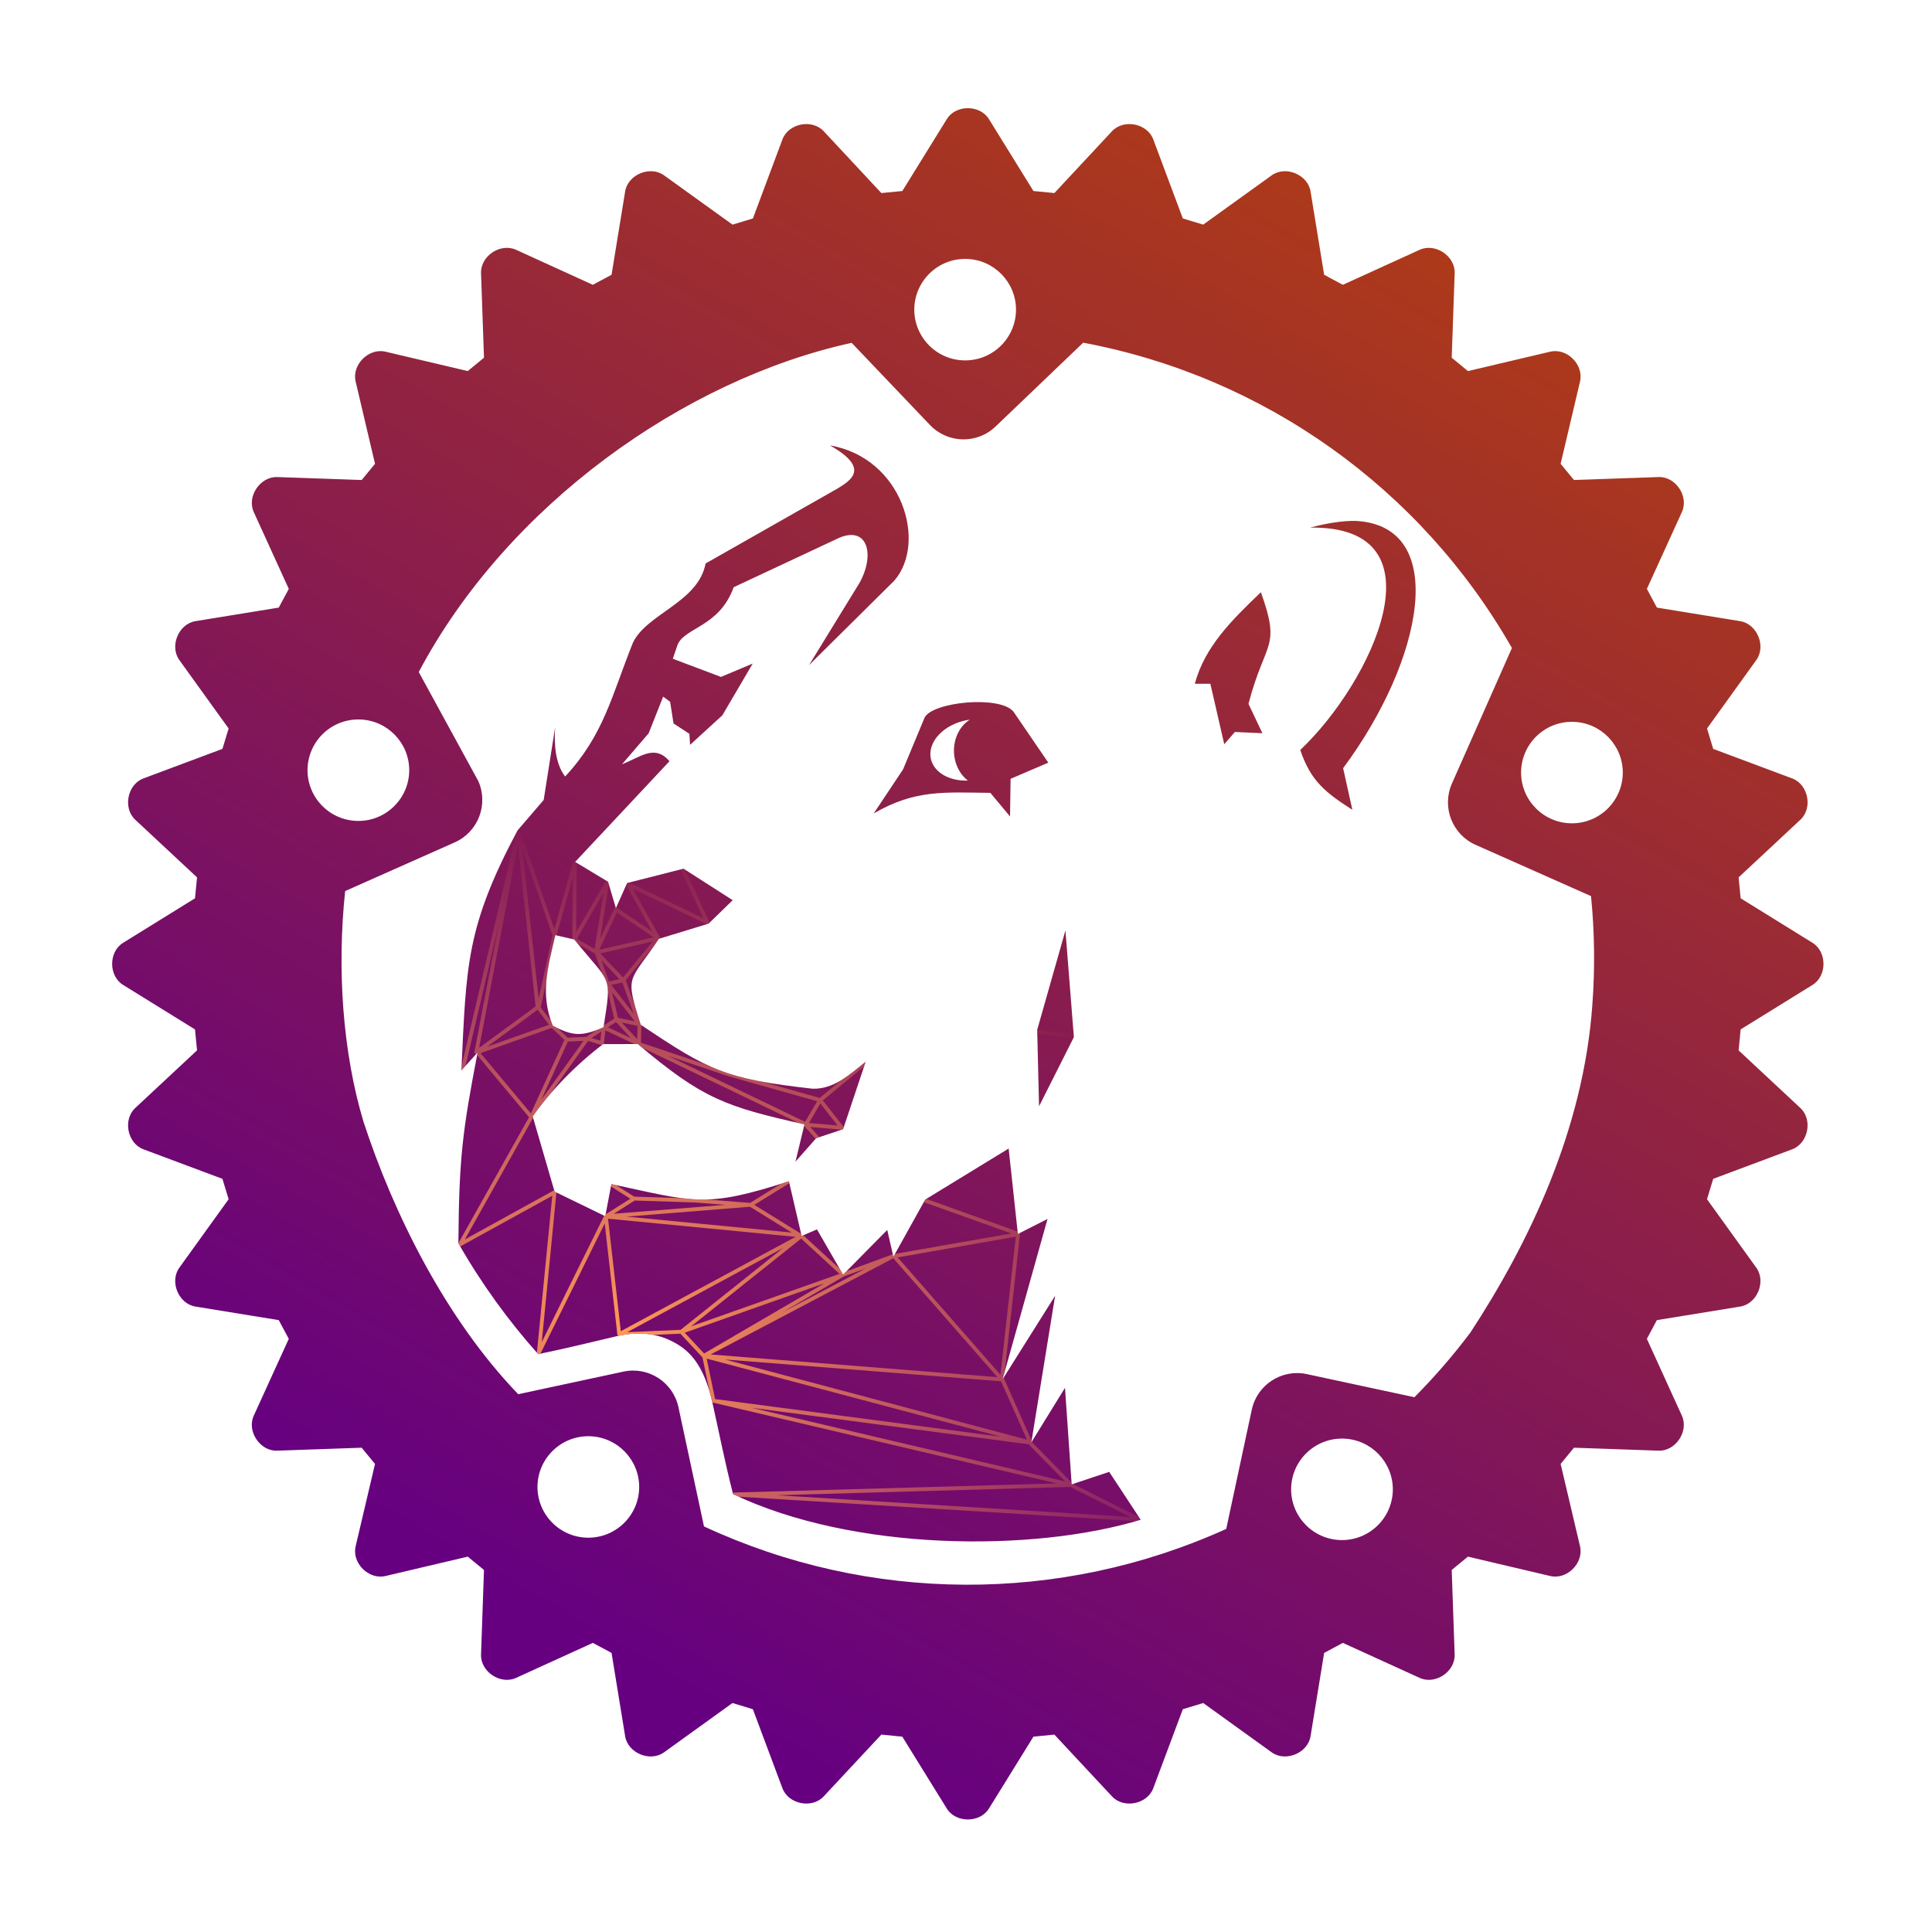
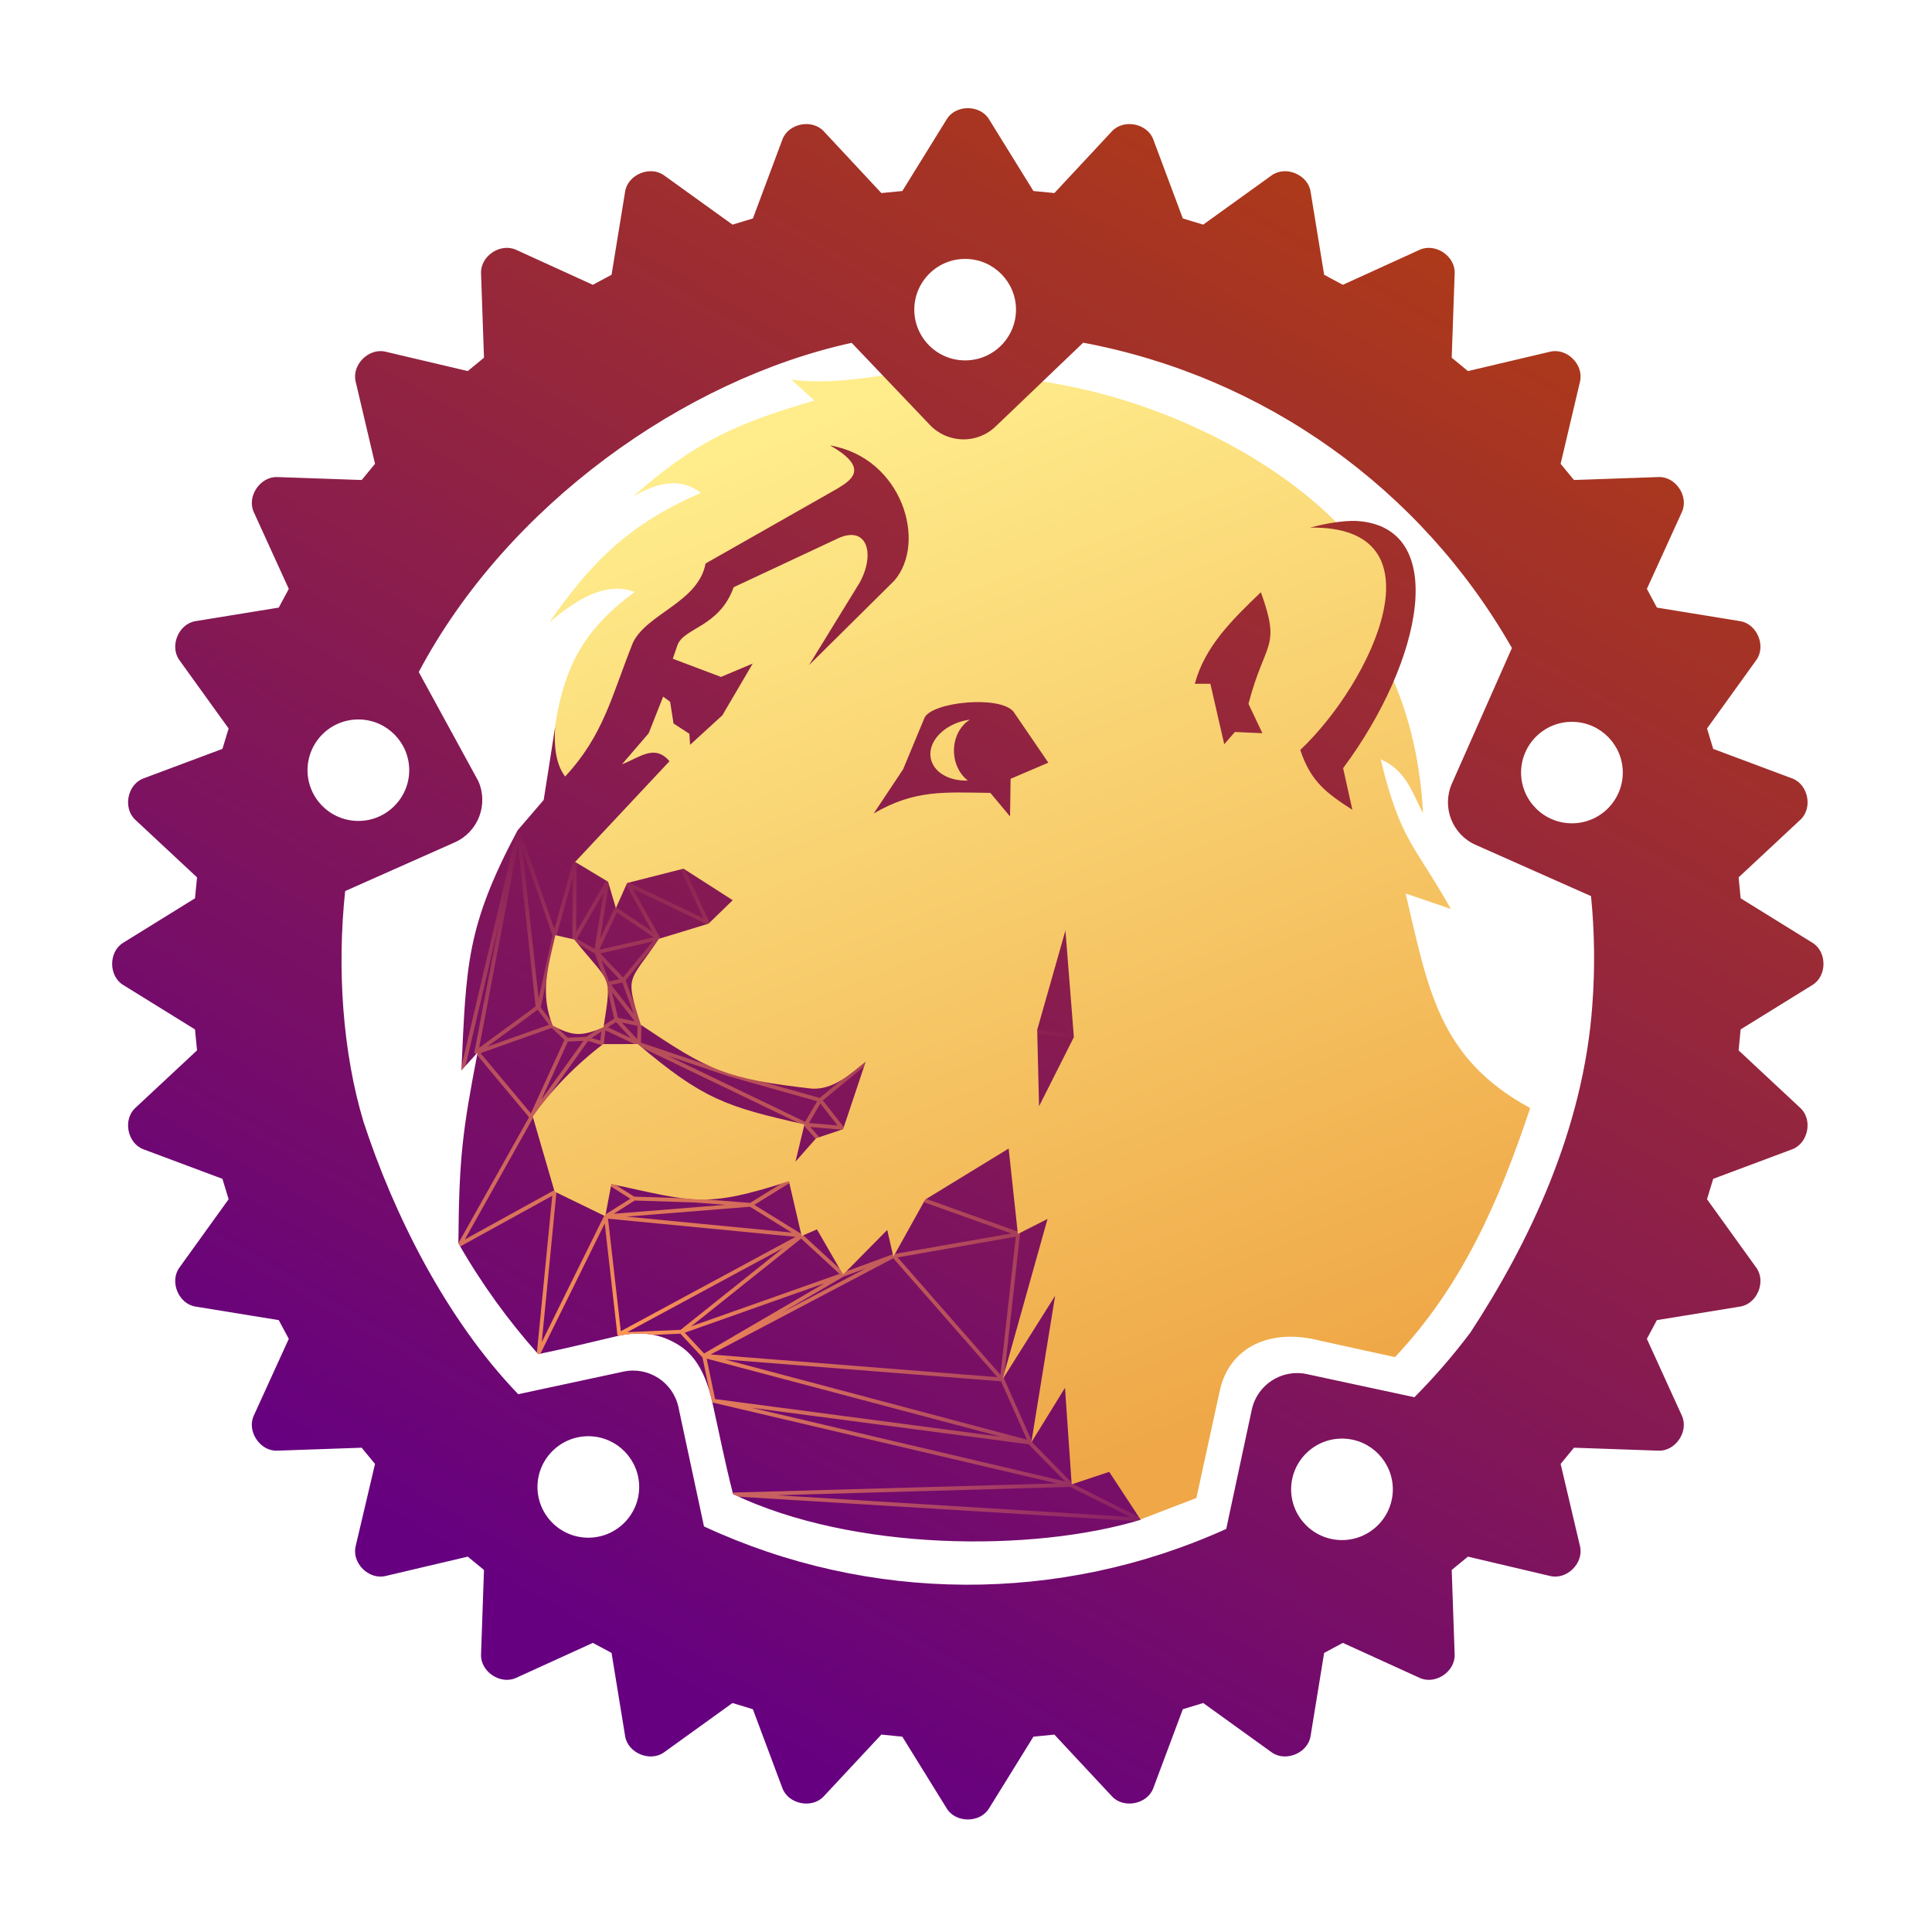
<svg xmlns="http://www.w3.org/2000/svg" xmlns:xlink="http://www.w3.org/1999/xlink" width="500.094" height="500" viewBox="0 0 500.094 500" id="svg4807" version="1.1">
  <defs id="defs4809">
    <radialGradient xlink:href="#linearGradient4740" id="radialGradient4766" gradientUnits="userSpaceOnUse" gradientTransform="matrix(1.980722,-0.04242048,0.03154968,1.473135,-1731.367,-837.7463)" cx="1703.394" cy="1914.391" fx="1703.394" fy="1914.391" r="92.277" />
    <linearGradient id="linearGradient4740">
      <stop style="stop-color:#ffffff;stop-opacity:1;" offset="0" id="stop4742" />
      <stop style="stop-color:#ffffff;stop-opacity:0;" offset="1" id="stop4744" />
    </linearGradient>
    <radialGradient xlink:href="#linearGradient5590" id="radialGradient5596" cx="2676.343" cy="1896.41" fx="2676.343" fy="1896.41" r="88.309" gradientTransform="matrix(1.800483,0.466886,-0.3646212,1.406113,-3967.029,-3019.951)" gradientUnits="userSpaceOnUse" />
    <linearGradient id="linearGradient5590">
      <stop style="stop-color:#ff9955;stop-opacity:1;" offset="0" id="stop5592" />
      <stop style="stop-color:#ff9955;stop-opacity:0;" offset="1" id="stop5594" />
    </linearGradient>
    <linearGradient xlink:href="#linearGradient4411" id="linearGradient5545" gradientUnits="userSpaceOnUse" gradientTransform="translate(-553.986,-998.091)" x1="723.732" y1="1985.197" x2="943.965" y2="1604.774" />
    <linearGradient id="linearGradient4411">
      <stop style="stop-color:#660080;stop-opacity:1;" offset="0" id="stop4413" />
      <stop style="stop-color:#b03c15;stop-opacity:1" offset="1" id="stop4415" />
    </linearGradient>
    <linearGradient xlink:href="#linearGradient4428" id="linearGradient5543" gradientUnits="userSpaceOnUse" gradientTransform="translate(-1044.011,-999.5053)" x1="1353.898" y1="1924.308" x2="1249.589" y2="1659.308" />
    <linearGradient id="linearGradient4428">
      <stop style="stop-color:#efa747;stop-opacity:1" offset="0" id="stop4430" />
      <stop style="stop-color:#ffed8c;stop-opacity:1" offset="1" id="stop4432" />
    </linearGradient>
  </defs>
  <g id="layer1" transform="translate(0,-552.3622)">
+     <path style="fill:url(#linearGradient5543);fill-opacity:1;fill-rule:evenodd;stroke:none;stroke-width:1px;stroke-linecap:butt;stroke-linejoin:miter;stroke-opacity:1" d="m 396.078,839.18 c -23.819,-12.917 -26.438,-31.058 -32.237,-55.54 l 11.694,3.994 c -9.379,-16.795 -12.892,-17.149 -18.159,-38.743 6.404,2.829 7.963,8.053 10.968,14.022 -0.595,-12.098 -3.141,-24.127 -7.865,-34.892 l -4.239,-3.362 c 0,0 4.058,-23.116 4.888,-27.276 l -5.269,-8.222 -9.927,-1.569 c -19.683,-19.904 -57.477,-38.323 -97.212,-38.055 l -14.632,-0.751 c -9.586,1.249 -19.012,3.137 -29.23,1.86 l 5.95,5.398 c -21.153,6.16 -31.392,11.1 -46.888,24.815 7.268,-4.156 12.638,-4.575 17.513,-0.91 -20.509,8.767 -29.809,20.174 -39.32,33.588 7.727,-6.623 15.182,-10.642 22.173,-7.93 -20.443,14.863 -19.842,29.711 -23.097,53.446 l -20.302,98.069 15.721,25.695 46.126,10.025 112.094,52.979 14.855,-5.709 6.035,-27.685 c 2.498,-11.523 13.184,-16.38 26.098,-13.004 l 19.271,4.225 c 17.284,-18.36 26.843,-39.99 34.993,-64.467 z" id="path5517" />
    <path style="fill:url(#linearGradient5545);fill-opacity:1;fill-rule:evenodd;stroke:none;stroke-width:1px;stroke-linecap:butt;stroke-linejoin:miter;stroke-opacity:1" d="m 250.53,580.36 c -2.141,0 -4.283,0.943 -5.443,2.828 l -11.521,18.619 -5.428,0.529 -14.924,-16.01 c -3.025,-3.236 -9.133,-2.038 -10.684,2.131 l -7.646,20.453 -5.273,1.598 -17.725,-12.756 c -3.601,-2.601 -9.359,-0.204 -10.07,4.168 l -3.516,21.566 -4.842,2.598 -19.885,-9.066 c -4.041,-1.847 -9.226,1.624 -9.057,6.055 l 0.762,21.885 -4.203,3.455 -21.312,-5.023 c -4.329,-1.008 -8.726,3.381 -7.709,7.711 l 5.019,21.316 -3.447,4.193 -21.885,-0.764 c -4.414,-0.127 -7.893,5.013 -6.055,9.062 l 9.066,19.889 -2.598,4.842 -21.561,3.508 c -4.38,0.712 -6.754,6.47 -4.17,10.07 l 12.756,17.715 -1.602,5.279 -20.453,7.646 c -4.152,1.55 -5.366,7.654 -2.121,10.688 l 16,14.92 -0.529,5.422 -18.615,11.524 c -3.77,2.33 -3.77,8.569 0,10.891 l 18.615,11.523 0.529,5.422 -16,14.924 c -3.245,3.025 -2.03,9.125 2.121,10.684 l 20.453,7.646 1.602,5.279 -12.756,17.719 c -2.593,3.609 -0.206,9.363 4.174,10.066 l 21.557,3.508 2.598,4.85 -9.066,19.881 c -1.847,4.041 1.641,9.239 6.055,9.061 l 21.875,-0.766 3.457,4.201 -5.019,21.322 c -1.017,4.321 3.38,8.708 7.709,7.691 l 21.312,-5.019 4.203,3.449 -0.762,21.889 c -0.17,4.431 5.015,7.896 9.057,6.049 l 19.885,-9.062 4.842,2.598 3.516,21.555 c 0.712,4.389 6.47,6.76 10.07,4.176 l 17.715,-12.764 5.279,1.605 7.646,20.445 c 1.55,4.152 7.659,5.375 10.684,2.121 l 14.924,-16 5.426,0.543 11.524,18.613 c 2.321,3.753 8.561,3.762 10.891,0 l 11.523,-18.613 5.422,-0.543 14.92,16 c 3.025,3.253 9.133,2.03 10.684,-2.121 l 7.646,-20.445 5.279,-1.605 17.719,12.764 c 3.601,2.584 9.355,0.204 10.066,-4.176 l 3.516,-21.555 4.842,-2.598 19.885,9.062 c 4.041,1.847 9.218,-1.609 9.057,-6.049 l -0.762,-21.889 4.197,-3.449 21.312,5.019 c 4.329,1.017 8.724,-3.37 7.707,-7.691 l -5.021,-21.322 3.449,-4.201 21.885,0.766 c 4.414,0.178 7.904,-5.019 6.049,-9.061 l -9.061,-19.881 2.592,-4.85 21.562,-3.508 c 4.389,-0.703 6.769,-6.457 4.168,-10.066 l -12.756,-17.719 1.602,-5.279 20.449,-7.646 c 4.16,-1.559 5.375,-7.659 2.121,-10.684 l -15.994,-14.924 0.529,-5.422 18.613,-11.523 c 3.77,-2.321 3.775,-8.561 0,-10.891 l -18.609,-11.524 -0.529,-5.422 15.996,-14.92 c 3.253,-3.033 2.037,-9.137 -2.123,-10.688 l -20.447,-7.646 -1.602,-5.279 12.754,-17.715 c 2.601,-3.601 0.212,-9.35 -4.168,-10.07 l -21.562,-3.508 -2.592,-4.842 9.061,-19.889 c 1.855,-4.05 -1.592,-9.232 -6.049,-9.062 l -21.885,0.764 -3.457,-4.193 5.029,-21.316 c 1.017,-4.329 -3.378,-8.728 -7.707,-7.711 l -21.311,5.023 -4.203,-3.455 0.767,-21.885 c 0.17,-4.431 -5.017,-7.893 -9.059,-6.055 l -19.885,9.066 -4.842,-2.598 -3.516,-21.566 c -0.712,-4.372 -6.464,-6.761 -10.065,-4.168 l -17.73,12.756 -5.269,-1.598 -7.646,-20.453 c -1.55,-4.168 -7.659,-5.367 -10.684,-2.131 l -14.92,16.01 -5.422,-0.529 -11.523,-18.619 c -1.165,-1.885 -3.306,-2.828 -5.447,-2.828 z m -0.318,39.027 c 7.119,0.208 12.782,6.04 12.781,13.162 -0.036,7.246 -5.92,13.102 -13.166,13.102 -7.246,0 -13.13,-5.856 -13.166,-13.102 -9e-4,-7.423 6.131,-13.379 13.551,-13.162 z m 30.172,21.68 c 46.803,8.767 87.384,37.67 110.971,79.035 l -15.529,35.076 c -2.682,6.071 0.056,13.171 6.109,15.861 l 29.898,13.279 c 0.93,9.353 1.045,18.769 0.344,28.142 -2.312,32.528 -16.608,61.962 -31.553,84.807 -4.448,5.913 -9.295,11.515 -14.508,16.766 l -27.846,-5.986 c -6.486,-1.389 -12.865,2.736 -14.254,9.234 l -6.609,30.84 c -43.005,19.48 -92.366,19.243 -135.182,-0.648 l -6.604,-30.84 c -1.389,-6.49 -7.771,-10.624 -14.252,-9.23 l -27.225,5.846 c -18.883,-19.606 -32.352,-46.951 -40.053,-70.529 -5.413,-17.972 -6.887,-39.684 -4.746,-59.709 l 28.361,-12.602 c 6.058,-2.69 8.795,-9.791 6.105,-15.861 l -15.418,-28.235 c 22.95,-43.276 68.821,-75.755 112.059,-85.206 l 20.273,21.27 c 4.584,4.8 12.175,4.978 16.971,0.391 z m -65.541,26.59 c 10.553,5.979 5.327,9.073 1.907,11.183 l -34.113,19.383 c -1.887,10.087 -15.285,12.97 -18.834,20.562 -5.573,13.975 -7.539,23.812 -17.52,34.58 -2.566,-3.369 -2.881,-8.33 -2.586,-12.76 l -2.967,18.826 -6.785,7.908 c -13.323,25.065 -13.235,34.946 -14.515,62.092 l 4.189,-4.624 c -3.882,20.299 -4.811,27.183 -4.964,49.376 6.039,10.579 13.002,20.127 20.654,28.697 7.695,-1.568 14.857,-3.382 20.275,-4.635 6.553,-1.515 11.732,-0.541 16.311,2.422 4.47,2.893 6.95,7.876 8.521,14.828 1.558,6.89 3.166,15.149 5.334,23.619 31.009,14.814 77.553,15.106 105.522,6.643 l -8.153,-12.401 -9.718,3.233 -1.728,-24.994 -8.713,14.118 6.156,-37.943 -13.602,21.624 11.636,-41.51 -7.678,3.893 -2.384,-22.117 -21.608,13.217 -8.229,14.795 -1.592,-6.938 -11.43,11.568 -6.762,-11.719 -3.963,1.713 -3.293,-14.17 c -21.719,7.045 -24.588,5.323 -45.959,0.734 l -1.582,8.324 -13.119,-6.383 -3.435,-11.8 -0.89,-3.058 -1.335,-4.585 c 4.853,-6.933 11.535,-13.669 18.231,-18.729 l 8.979,-0.015 c 16.921,14.307 22.8,16.201 43.129,20.795 l -2.32,9.643 5.357,-6.068 6.963,-2.324 5.846,-17.469 c -4.126,3.285 -8.255,7.188 -13.818,6.973 -22.554,-2.534 -26.786,-4.713 -44.406,-16.557 -4.242,-13.259 -2.946,-10.774 4.701,-22.23 l 12.857,-3.93 6.25,-6.07 -12.726,-8.158 -14.613,3.715 -2.9,6.506 -2.023,-6.844 -8.52,-5.129 24.426,-26.072 c -3.89,-4.447 -7.43,-1.103 -12.303,0.803 l 6.91,-8.037 3.744,-9.475 1.809,1.334 0.875,5.607 4.107,2.676 0.18,2.857 8.355,-7.641 7.857,-13.393 -8.213,3.455 -12.471,-4.705 1.221,-3.574 c 1.772,-4.533 10.813,-4.608 14.537,-14.939 l 26.408,-12.365 c 8.017,-4.116 10.427,3.517 6.184,11.211 l -13.105,21.338 22.084,-21.881 c 8.566,-9.885 2.088,-31.789 -16.639,-35.01 z m 136.155,19.543 c -3.241,-0.067 -7.179,0.485 -11.887,1.736 35.269,-0.563 15.983,40.066 -2.539,57.555 2.711,8.13 6.675,11.106 13.486,15.486 l -2.395,-10.774 c 20.72,-27.852 27.654,-62.66 3.334,-64.004 z m -24.621,18.455 c -7.49,7.186 -14.537,14.087 -17.098,23.695 l 4.019,0 3.598,15.658 2.75,-3.174 7.119,0.32 -3.6,-7.609 c 4.331,-16.547 8.481,-14.197 3.211,-28.891 z m -87.074,32.518 -5.535,13.318 -7.604,11.426 c 10.718,-6.214 18.216,-5.454 30.184,-5.322 l 5.1,6.102 0.143,-9.742 9.768,-4.178 -9.02,-13.203 c -3.56,-4.311 -21.185,-2.5 -23.035,1.6 z m -146.156,0.424 c 7.118,0.208 12.781,6.039 12.781,13.16 -0.036,7.246 -5.92,13.101 -13.166,13.101 -7.246,0 -13.13,-5.855 -13.166,-13.101 2e-4,-7.422 6.132,-13.377 13.551,-13.16 z m 157.875,0.057 c -2.943,1.851 -4.541,5.674 -3.986,9.539 0.371,2.534 1.631,4.785 3.477,6.215 -5.061,0.18 -9.094,-2.34 -9.633,-6.019 -0.622,-4.26 3.613,-8.573 9.463,-9.637 0.226,-0.038 0.453,-0.07 0.68,-0.098 z m 156.254,0.557 c 7.118,0.208 12.781,6.039 12.781,13.16 -0.036,7.246 -5.92,13.102 -13.166,13.102 -7.246,0 -13.13,-5.856 -13.166,-13.102 2e-4,-7.422 6.132,-13.377 13.551,-13.16 z m -131.49,53.998 -7.311,25.723 0.48,19.785 9.016,-17.891 z m -132.038,1.213 4.894,1.123 c 9.599,11.914 9.754,8.782 7.58,22.717 -5.766,2.485 -7.948,2.292 -13.139,-0.393 -3.358,-8.266 -1.25,-15.161 0.665,-23.447 z m 8.923,129.709 c 7.118,0.208 12.781,6.039 12.781,13.16 -0.036,7.246 -5.92,13.101 -13.166,13.101 -7.246,0 -13.13,-5.855 -13.166,-13.101 2e-4,-7.422 6.132,-13.377 13.551,-13.16 z m 195.082,0.613 c 7.119,0.208 12.782,6.04 12.781,13.162 -0.036,7.246 -5.92,13.102 -13.166,13.102 -7.246,0 -13.13,-5.856 -13.166,-13.102 -8e-4,-7.423 6.131,-13.379 13.551,-13.162 z" />
    <path style="fill:url(#radialGradient5596);fill-opacity:1;fill-rule:evenodd;stroke:none;stroke-width:1px;stroke-linecap:butt;stroke-linejoin:miter;stroke-opacity:1" d="m 134.188,767.221 a 0.5,0.5 0 0 0 -0.185,0.049 l -0.059,0.07 c -0.114,0.215 -0.21,0.408 -0.322,0.621 l -14.139,60.299 c -0.019,0.413 -0.035,0.75 -0.055,1.172 l 1.088,-1.201 8.66,-36.935 -6.369,33.348 a 0.5,0.5 0 0 0 0.428,0.588 l 0.383,-0.422 c -0.045,0.234 -0.077,0.418 -0.121,0.648 l 13.445,16.096 -18.289,32.607 c -1e-4,0.01 0,0.015 0,0.023 0.153,0.269 0.314,0.529 0.469,0.797 a 0.5,0.5 0 0 0 0.164,-0.057 l 23.668,-13.041 -3.971,40.523 a 0.5,0.5 0 0 0 0,0.103 c 0.109,0.123 0.215,0.249 0.324,0.371 0.195,-0.04 0.378,-0.083 0.572,-0.123 a 0.5,0.5 0 0 0 0.051,-0.082 l 16.602,-33.621 3.266,28.736 a 0.5,0.5 0 0 0 0.191,0.34 0.501,0.501 0 0 0 0.027,0.025 c 3.358,-0.726 6.353,-0.792 9.092,-0.262 l 6.957,-0.305 a 0.5,0.5 0 0 0 0.082,0.031 l 5.686,6.104 1.893,9.086 c 0.233,0.815 0.451,1.66 0.652,2.539 a 0.501,0.501 0 0 0 0.24,0.1 0.5,0.5 0 0 0 0.018,0 l 88.906,20.893 -83.582,2.365 a 0.5,0.5 0 0 0 -0.287,0.088 c 0.027,0.106 0.049,0.21 0.076,0.316 0.485,0.232 0.984,0.449 1.476,0.674 l 102.828,6.318 c 0.405,-0.117 0.819,-0.229 1.217,-0.35 l -0.498,-0.756 -16.924,-8.463 a 0.5,0.5 0 0 0 -0.047,-0.084 l -0.402,0.135 -0.035,-0.506 -10.072,-10.24 -0.01,-0.021 a 0.5,0.5 0 0 0 -0.145,-0.398 l -0.18,0.291 0.074,-0.457 -7.16,-16.09 0.047,-0.422 -0.408,0.648 0.557,-1.986 3.943,-35.494 a 0.501,0.501 0 0 0 -0.02,-0.4 l -0.521,0.264 -0.066,-0.625 -23.639,-8.449 -0.285,0.174 -0.355,0.639 a 0.5,0.5 0 0 0 0.127,0.066 l 22.566,8.068 -30.156,5.285 -0.41,0.736 -0.156,-0.678 -0.299,0.156 -11.736,4.312 -0.83,0.84 -0.885,-1.533 -9.42,-8.654 -0.42,0.182 -0.115,-0.496 a 0.5,0.5 0 0 0 -0.01,0 0.5,0.5 0 0 0 -0.051,0 0.5,0.5 0 0 0 -0.068,0.014 l 0.043,-0.127 -12.055,-7.447 9.076,-5.607 -0.086,-0.369 -0.076,-0.123 c -0.682,0.221 -1.297,0.411 -1.943,0.615 l -8.027,4.959 -0.072,0.01 -11.395,-0.883 c -2.064,0.047 -4.081,-0.064 -6.219,-0.332 l -12.338,-0.397 -4.721,-2.99 c -0.428,-0.093 -0.755,-0.166 -1.199,-0.262 l -0.117,0.613 5.025,3.183 -6.396,4.035 -0.094,0.492 -0.273,-0.133 a 0.5,0.5 0 0 0 -0.016,0.027 l -16.141,32.684 3.793,-38.727 -0.482,-0.234 -0.094,-0.32 a 0.5,0.5 0 0 0 -0.162,0.057 l -22.965,12.654 17.646,-31.461 a 0.5,0.5 0 0 0 0.014,-0.027 l -0.1,-0.346 c 1.327,-1.895 2.799,-3.77 4.361,-5.605 l 9.982,-13.943 3.438,1.051 a 0.5,0.5 0 0 0 0.129,0.022 c 0.107,-0.082 0.213,-0.171 0.32,-0.252 l 0.131,0 a 0.5,0.5 0 0 0 0.062,-0.189 l 0.393,-3.373 7.543,3.549 0.85,0 c 0.389,0.329 0.743,0.62 1.121,0.935 l 40.566,19.525 c 0.505,0.115 0.918,0.216 1.441,0.334 l -0.09,0.371 a 0.5,0.5 0 0 0 0.031,0.037 l 2.955,3.324 0.141,-0.158 0.76,-0.254 a 0.5,0.5 0 0 0 -0.109,-0.203 l -2.184,-2.455 8.127,0.711 0.369,-0.123 0.174,-0.519 a 0.5,0.5 0 0 0 -0.084,-0.162 l -5.33,-6.789 10.668,-8.748 0.418,-1.25 c -1.985,1.581 -3.977,3.296 -6.123,4.635 l -5.774,4.734 -14.979,-4.223 c -5.614,-1.033 -9.866,-2.323 -14.123,-4.303 l -17.15,-5.777 0.09,-4.539 c -0.06,-0.041 -0.105,-0.07 -0.166,-0.111 -0.613,-1.917 -1.097,-3.476 -1.476,-4.824 l -2.422,-6.678 7.135,-8.621 c 0.48,-0.685 0.92,-1.292 1.465,-2.107 l 0.268,-0.082 a 0.5,0.5 0 0 0 -0.041,-0.393 l -7.01,-12.533 19.143,9.205 a 0.5,0.5 0 0 0 0.035,0.014 l 0.463,-0.141 0.199,-0.193 a 0.5,0.5 0 0 0 -0.027,-0.34 l -6.248,-13.438 0,0 -0.4,-0.256 -0.395,0.1 a 0.501,0.501 0 0 0 -0.113,0.578 l 5.66,12.172 -19.262,-9.264 -0.504,0.129 -0.219,0.488 a 0.5,0.5 0 0 0 0.027,0.057 l 6.748,12.072 -9.117,-6.174 a 0.5,0.5 0 0 0 -0.273,-0.086 l -0.066,0.148 -0.041,-0.139 a 0.5,0.5 0 0 0 -0.352,0.275 l -3.68,7.774 2.254,-14.057 -0.205,-0.697 -0.404,-0.242 a 0.5,0.5 0 0 0 -0.252,0.213 l -7.582,13.06 0.141,-17.906 -0.422,-0.254 0.178,-0.191 a 0.5,0.5 0 0 0 -0.738,0.297 l -4.82,17.24 -8.799,-25.258 a 0.5,0.5 0 0 0 -0.504,-0.334 l 0,0 z m -0.117,3.748 4.568,41.908 -14.617,10.705 10.049,-52.613 z m 1.127,1.064 7.818,22.449 -3.586,16.367 -4.232,-38.816 z m 13.07,7.428 -0.125,15.969 0.496,0.113 c 0.35,0.435 0.6,0.721 0.926,1.117 l 4.451,2.559 1.779,5.029 c 1.081,1.57 1.529,2.866 1.553,4.768 l 1.633,7.008 -2.688,1.754 c -0.028,0.181 -0.045,0.295 -0.074,0.482 -0.647,0.279 -1.236,0.513 -1.803,0.725 l -2.664,1.75 -4.777,0.234 -2.68,-2.506 c -0.395,-0.189 -0.781,-0.371 -1.215,-0.596 -0.167,-0.41 -0.311,-0.813 -0.451,-1.217 l -2.674,-3.533 1.457,-6.639 c 0.317,-3.902 1.347,-7.797 2.332,-12.059 l 0.32,0.074 4.203,-15.033 z m 7.982,3.938 -2.342,14.605 -4.601,-2.645 6.943,-11.961 z m 3.43,5.133 9.514,6.443 -14.088,3.221 4.574,-9.664 z m 9.289,7.519 -7.701,9.305 -5.879,-6.199 13.58,-3.106 z m -13.295,4.861 4.662,4.916 -2.719,0.578 -1.943,-5.494 z m 5.422,5.777 2.908,8.018 -5.799,-7.404 2.891,-0.613 z m -2.68,2.508 5.904,7.539 -4.363,-0.924 -1.541,-6.615 z m -19.248,4.535 2.939,3.885 -15.994,5.674 13.055,-9.559 z m 20.279,3.182 3.853,4.152 -5.938,-2.795 2.084,-1.357 z m 1.484,0.127 4.08,0.863 -0.068,3.457 -4.012,-4.32 z m -18.133,1.393 3.303,3.09 -8.686,19.037 -13.029,-15.594 18.412,-6.533 z m 125.691,0.434 -0.016,0.053 0,0.02 0.023,0.935 9.332,1.227 0.035,-0.066 0.076,-0.586 -0.027,-0.344 -9.422,-1.238 z m -112.816,0.498 -0.277,2.373 -2.275,-0.695 2.553,-1.678 z m -4.633,2.414 -10.904,15.227 6.857,-15.029 4.047,-0.197 z m 21.906,3.897 15.685,5.283 a 0.5,0.5 0 0 0 0.025,0.01 l 22.873,6.447 -3.133,5.328 -35.451,-17.066 0,0 z m 39.404,12.322 4.467,5.691 -7.432,-0.65 2.965,-5.041 z m -48.047,25.117 15.461,0.494 7.996,0.621 -28.889,2.312 5.432,-3.428 z m 29.82,1.609 0,0 10.82,6.682 -42.746,-4.125 31.922,-2.557 z m -36.732,3.096 48.549,4.688 -45.242,24.428 -3.307,-29.115 z m 105.553,4.65 -3.973,35.756 -26.611,-30.393 30.584,-5.363 z m -55.574,0.494 9.938,9.133 -38.397,13.582 28.459,-22.715 z m -4.637,2.422 -26.561,21.199 -13.818,0.604 40.379,-21.803 z m 28.496,2.674 26.945,30.771 -74.228,-5.867 47.26,-24.895 0.023,-0.01 z m -7.113,2.613 -21.67,11.416 16.002,-9.334 5.668,-2.082 z m -10.703,3.861 -31.16,18.174 -5.012,-5.377 36.172,-12.797 z m -30.496,19.5 76.225,20.23 -74.041,-9.758 -2.184,-10.473 z m 4.752,0.229 71.438,5.644 6.721,15.1 -78.158,-20.744 z m 6.947,12.512 71.754,9.453 0.049,0.109 a 0.5,0.5 0 0 0 0.1,0.146 l 9.195,9.348 -81.098,-19.057 z m 82.492,20.473 0.018,0.019 a 0.5,0.5 0 0 0 0.133,0.098 l 15.305,7.652 -91.441,-5.617 75.986,-2.152 z" id="path5580" />
  </g>
</svg>
